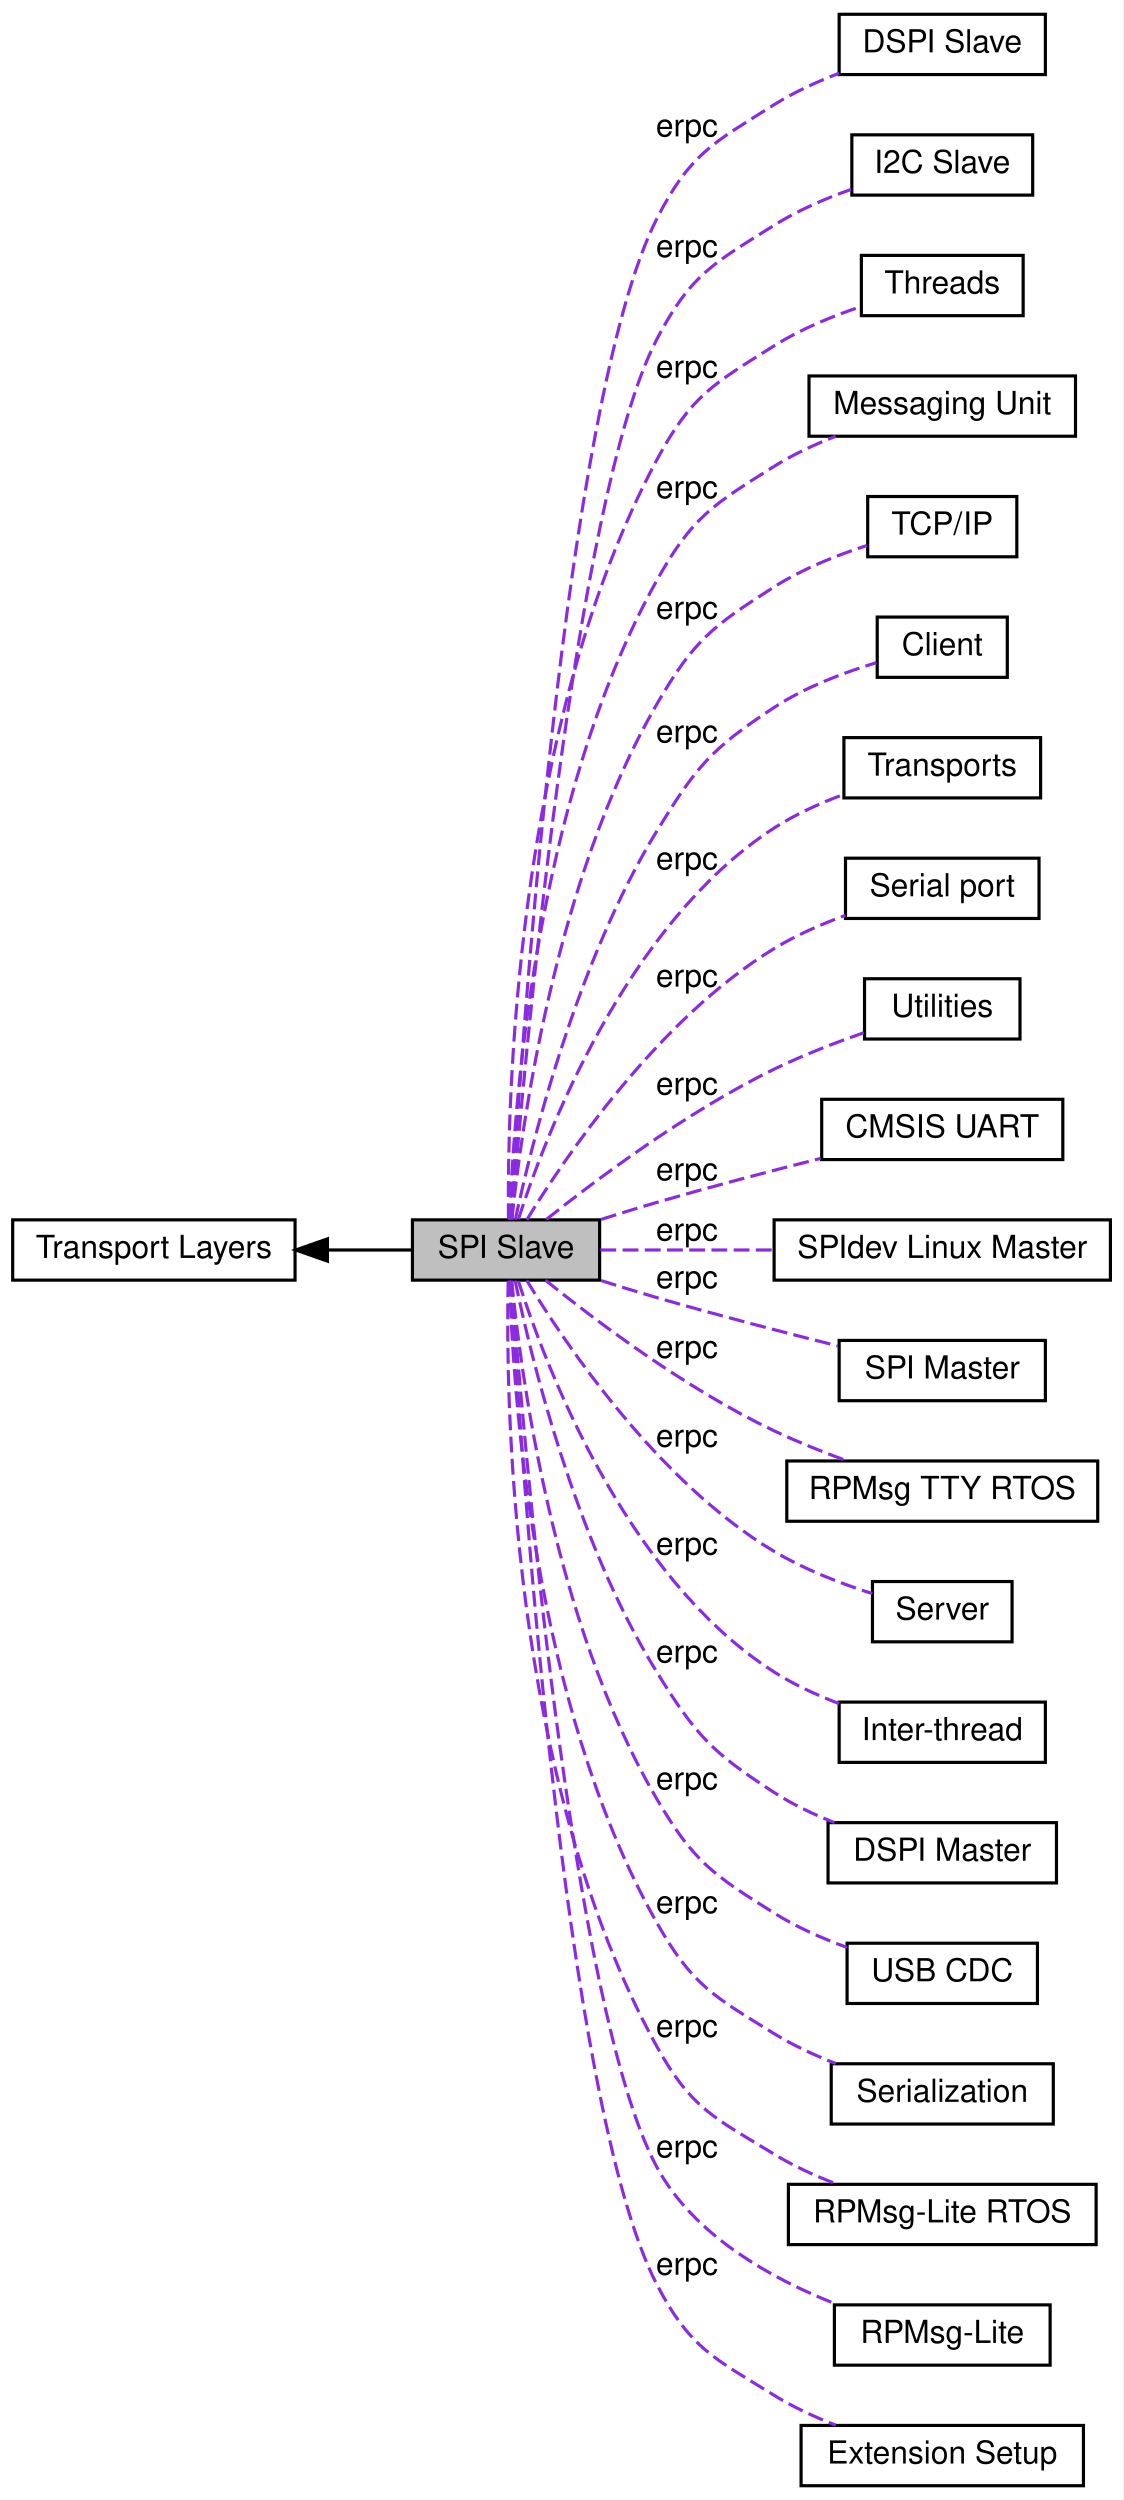
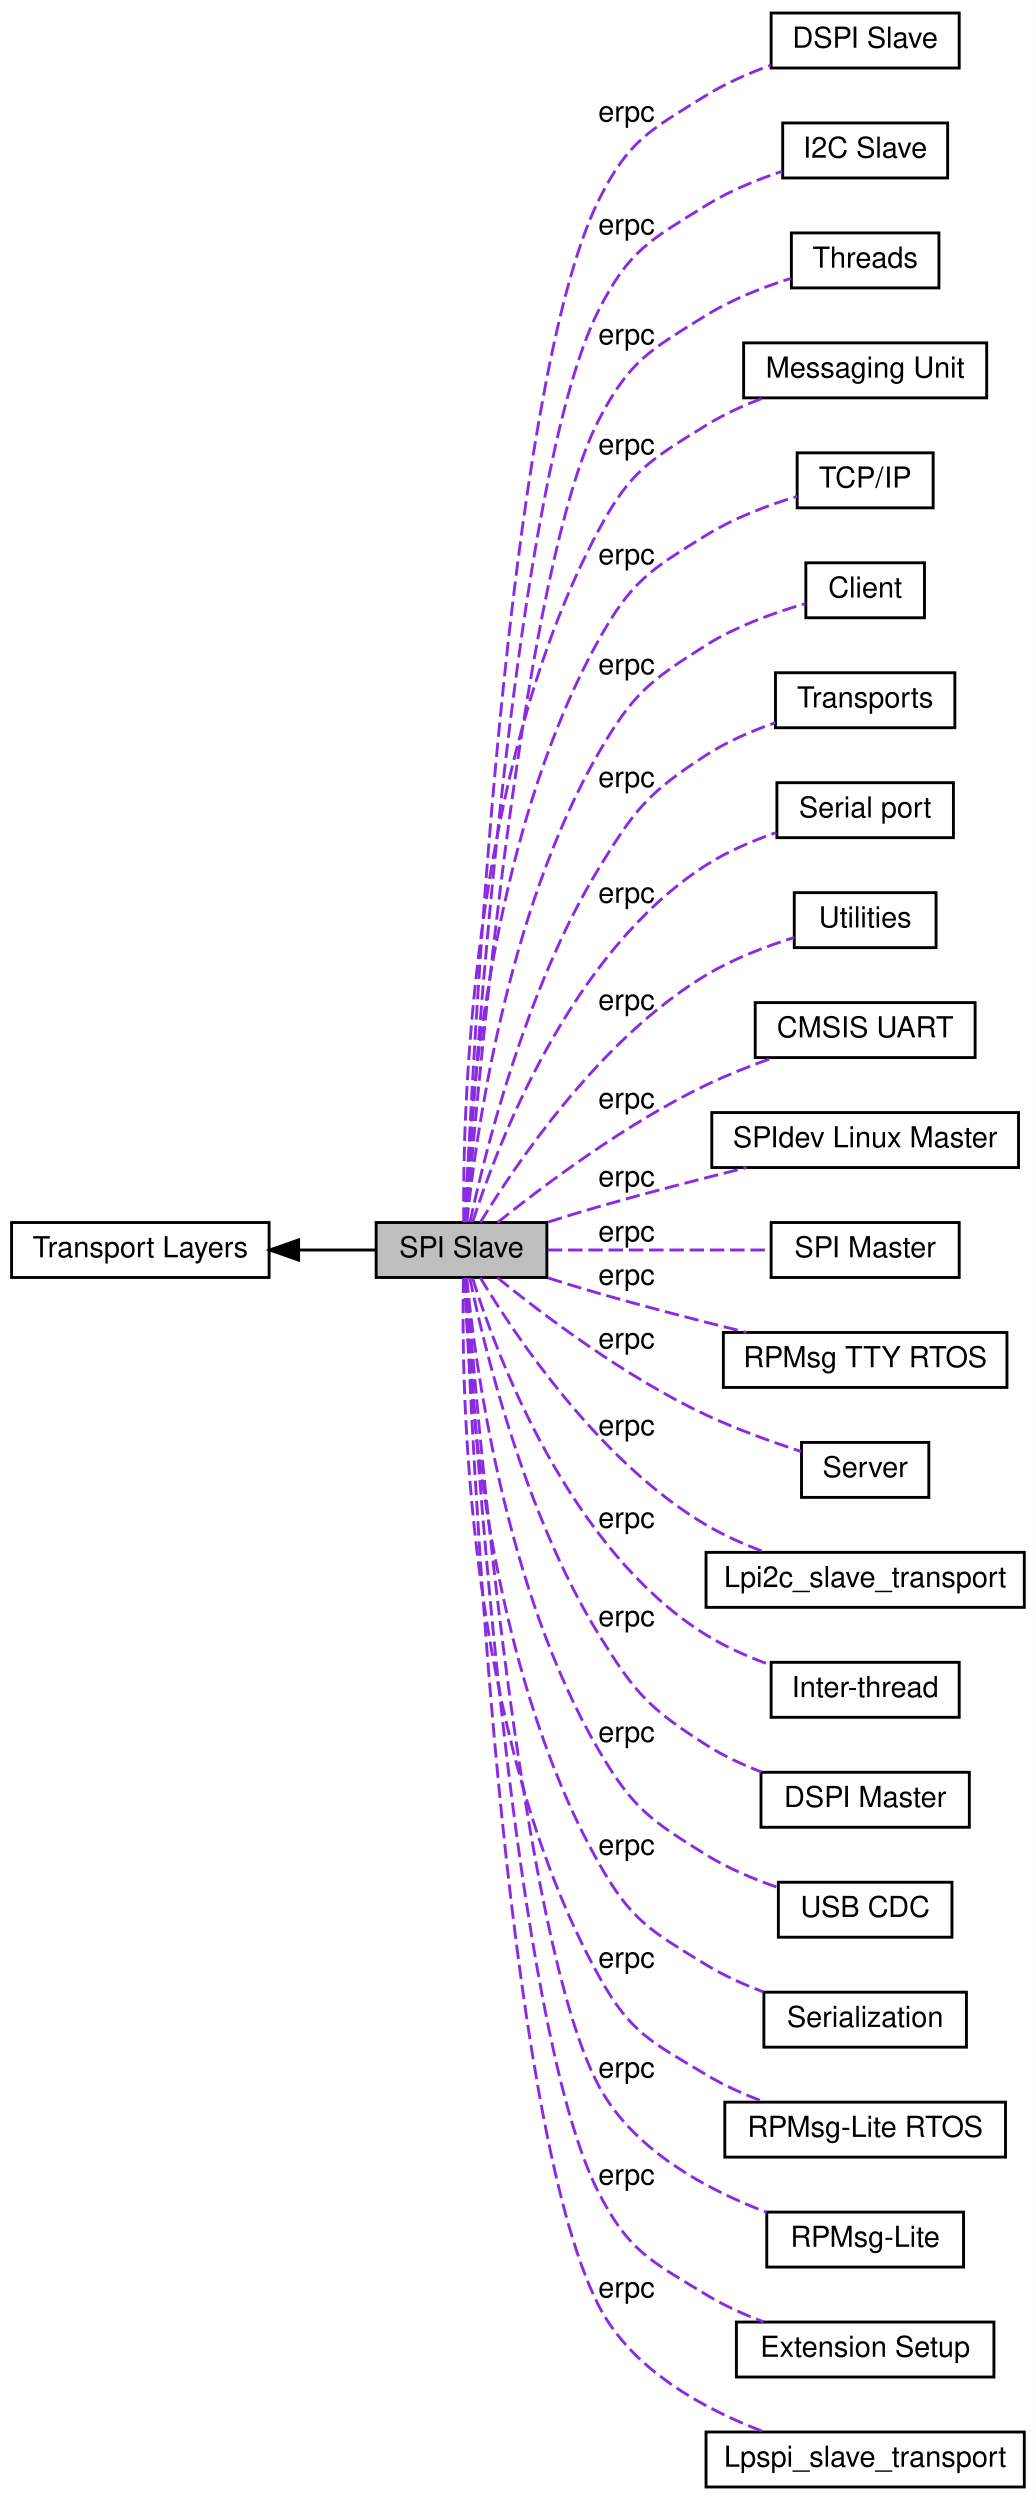
- <svg xmlns="http://www.w3.org/2000/svg" xmlns:xlink="http://www.w3.org/1999/xlink" width="354pt" height="788pt" viewBox="0.00 0.00 354.00 788.00">
-   <g id="graph0" class="graph" transform="scale(1 1) rotate(0) translate(4 784)">
-     <polygon fill="white" stroke="none" points="-4,4 -4,-784 350,-784 350,4 -4,4" />
+ <svg xmlns="http://www.w3.org/2000/svg" xmlns:xlink="http://www.w3.org/1999/xlink" width="358pt" height="864pt" viewBox="0.00 0.00 358.00 864.00">
+   <g id="graph0" class="graph" transform="scale(1 1) rotate(0) translate(4 860)">
+     <polygon fill="white" stroke="none" points="-4,4 -4,-860 354,-860 354,4 -4,4" />
    <g id="node1" class="node">
      <g id="a_node1">
        <a xlink:href="group__transports.html" target="_top" xlink:title="Transport layer classes. ">
-           <polygon fill="white" stroke="black" points="0,-380.5 0,-399.5 89,-399.5 89,-380.5 0,-380.5" />
-           <text text-anchor="middle" x="44.5" y="-387.5" font-family="Helvetica,sans-Serif" font-size="10.00">Transport Layers</text>
+           <polygon fill="white" stroke="black" points="0,-418.5 0,-437.5 89,-437.5 89,-418.5 0,-418.5" />
+           <text text-anchor="middle" x="44.5" y="-425.5" font-family="Helvetica,sans-Serif" font-size="10.00">Transport Layers</text>
        </a>
      </g>
    </g>
    <g id="node11" class="node">
-       <polygon fill="#bfbfbf" stroke="black" points="126,-380.5 126,-399.5 185,-399.5 185,-380.5 126,-380.5" />
-       <text text-anchor="middle" x="155.5" y="-387.5" font-family="Helvetica,sans-Serif" font-size="10.00">SPI Slave</text>
+       <polygon fill="#bfbfbf" stroke="black" points="126,-418.5 126,-437.5 185,-437.5 185,-418.5 126,-418.5" />
+       <text text-anchor="middle" x="155.5" y="-425.5" font-family="Helvetica,sans-Serif" font-size="10.00">SPI Slave</text>
    </g>
    <g id="edge1" class="edge">
-       <path fill="none" stroke="black" d="M99.43,-390C108.541,-390 117.673,-390 125.808,-390" />
-       <polygon fill="black" stroke="black" points="99.207,-386.5 89.206,-390 99.206,-393.5 99.207,-386.5" />
+       <path fill="none" stroke="black" d="M99.43,-428C108.541,-428 117.673,-428 125.808,-428" />
+       <polygon fill="black" stroke="black" points="99.207,-424.5 89.206,-428 99.206,-431.5 99.207,-424.5" />
    </g>
    <g id="node2" class="node">
      <g id="a_node2">
        <a xlink:href="group__dspi__slave__transport.html" target="_top" xlink:title="MCUXpressoSDK DSPI slave driver transport. ">
-           <polygon fill="white" stroke="black" points="260.5,-760.5 260.5,-779.5 325.5,-779.5 325.5,-760.5 260.5,-760.5" />
-           <text text-anchor="middle" x="293" y="-767.5" font-family="Helvetica,sans-Serif" font-size="10.00">DSPI Slave</text>
+           <polygon fill="white" stroke="black" points="262.5,-836.5 262.5,-855.5 327.5,-855.5 327.5,-836.5 262.5,-836.5" />
+           <text text-anchor="middle" x="295" y="-843.5" font-family="Helvetica,sans-Serif" font-size="10.00">DSPI Slave</text>
        </a>
      </g>
    </g>
    <g id="node3" class="node">
      <g id="a_node3">
        <a xlink:href="group__i2c__slave__transport.html" target="_top" xlink:title="MCUXpressoSDK I2C slave driver transport. ">
-           <polygon fill="white" stroke="black" points="264.5,-722.5 264.5,-741.5 321.5,-741.5 321.5,-722.5 264.5,-722.5" />
-           <text text-anchor="middle" x="293" y="-729.5" font-family="Helvetica,sans-Serif" font-size="10.00">I2C Slave</text>
+           <polygon fill="white" stroke="black" points="266.5,-798.5 266.5,-817.5 323.5,-817.5 323.5,-798.5 266.5,-798.5" />
+           <text text-anchor="middle" x="295" y="-805.5" font-family="Helvetica,sans-Serif" font-size="10.00">I2C Slave</text>
        </a>
      </g>
    </g>
    <g id="node4" class="node">
      <g id="a_node4">
        <a xlink:href="group__port__threads.html" target="_top" xlink:title="Threading model. ">
-           <polygon fill="white" stroke="black" points="267.5,-684.5 267.5,-703.5 318.5,-703.5 318.5,-684.5 267.5,-684.5" />
-           <text text-anchor="middle" x="293" y="-691.5" font-family="Helvetica,sans-Serif" font-size="10.00">Threads</text>
+           <polygon fill="white" stroke="black" points="269.5,-760.5 269.5,-779.5 320.5,-779.5 320.5,-760.5 269.5,-760.5" />
+           <text text-anchor="middle" x="295" y="-767.5" font-family="Helvetica,sans-Serif" font-size="10.00">Threads</text>
        </a>
      </g>
    </g>
    <g id="node5" class="node">
      <g id="a_node5">
        <a xlink:href="group__mu__transport.html" target="_top" xlink:title="Messaging Unit transport. ">
-           <polygon fill="white" stroke="black" points="251,-646.5 251,-665.5 335,-665.5 335,-646.5 251,-646.5" />
-           <text text-anchor="middle" x="293" y="-653.5" font-family="Helvetica,sans-Serif" font-size="10.00">Messaging Unit</text>
+           <polygon fill="white" stroke="black" points="253,-722.5 253,-741.5 337,-741.5 337,-722.5 253,-722.5" />
+           <text text-anchor="middle" x="295" y="-729.5" font-family="Helvetica,sans-Serif" font-size="10.00">Messaging Unit</text>
        </a>
      </g>
    </g>
    <g id="node6" class="node">
      <g id="a_node6">
        <a xlink:href="group__tcp__transport.html" target="_top" xlink:title="Simple TCP/IP transport. ">
-           <polygon fill="white" stroke="black" points="269.5,-608.5 269.5,-627.5 316.5,-627.5 316.5,-608.5 269.5,-608.5" />
-           <text text-anchor="middle" x="293" y="-615.5" font-family="Helvetica,sans-Serif" font-size="10.00">TCP/IP</text>
+           <polygon fill="white" stroke="black" points="271.5,-684.5 271.5,-703.5 318.5,-703.5 318.5,-684.5 271.5,-684.5" />
+           <text text-anchor="middle" x="295" y="-691.5" font-family="Helvetica,sans-Serif" font-size="10.00">TCP/IP</text>
        </a>
      </g>
    </g>
    <g id="node7" class="node">
      <g id="a_node7">
        <a xlink:href="group__infra__client.html" target="_top" xlink:title="Client classes. ">
-           <polygon fill="white" stroke="black" points="272.5,-570.5 272.5,-589.5 313.5,-589.5 313.5,-570.5 272.5,-570.5" />
-           <text text-anchor="middle" x="293" y="-577.5" font-family="Helvetica,sans-Serif" font-size="10.00">Client</text>
+           <polygon fill="white" stroke="black" points="274.5,-646.5 274.5,-665.5 315.5,-665.5 315.5,-646.5 274.5,-646.5" />
+           <text text-anchor="middle" x="295" y="-653.5" font-family="Helvetica,sans-Serif" font-size="10.00">Client</text>
        </a>
      </g>
    </g>
    <g id="node8" class="node">
      <g id="a_node8">
        <a xlink:href="group__infra__transport.html" target="_top" xlink:title="Superclasses for building transports. ">
-           <polygon fill="white" stroke="black" points="262,-532.5 262,-551.5 324,-551.5 324,-532.5 262,-532.5" />
-           <text text-anchor="middle" x="293" y="-539.5" font-family="Helvetica,sans-Serif" font-size="10.00">Transports</text>
+           <polygon fill="white" stroke="black" points="264,-608.5 264,-627.5 326,-627.5 326,-608.5 264,-608.5" />
+           <text text-anchor="middle" x="295" y="-615.5" font-family="Helvetica,sans-Serif" font-size="10.00">Transports</text>
        </a>
      </g>
    </g>
    <g id="node9" class="node">
      <g id="a_node9">
        <a xlink:href="group__serial__transport.html" target="_top" xlink:title="POSIX and Win32 serial port transport. ">
-           <polygon fill="white" stroke="black" points="262.5,-494.5 262.5,-513.5 323.5,-513.5 323.5,-494.5 262.5,-494.5" />
-           <text text-anchor="middle" x="293" y="-501.5" font-family="Helvetica,sans-Serif" font-size="10.00">Serial port</text>
+           <polygon fill="white" stroke="black" points="264.5,-570.5 264.5,-589.5 325.5,-589.5 325.5,-570.5 264.5,-570.5" />
+           <text text-anchor="middle" x="295" y="-577.5" font-family="Helvetica,sans-Serif" font-size="10.00">Serial port</text>
        </a>
      </g>
    </g>
    <g id="node10" class="node">
      <g id="a_node10">
        <a xlink:href="group__infra__utility.html" target="_top" xlink:title="Utility code used by the infrastructure. ">
-           <polygon fill="white" stroke="black" points="268.5,-456.5 268.5,-475.5 317.5,-475.5 317.5,-456.5 268.5,-456.5" />
-           <text text-anchor="middle" x="293" y="-463.5" font-family="Helvetica,sans-Serif" font-size="10.00">Utilities</text>
+           <polygon fill="white" stroke="black" points="270.5,-532.5 270.5,-551.5 319.5,-551.5 319.5,-532.5 270.5,-532.5" />
+           <text text-anchor="middle" x="295" y="-539.5" font-family="Helvetica,sans-Serif" font-size="10.00">Utilities</text>
        </a>
      </g>
    </g>
    <g id="edge10" class="edge">
-       <path fill="none" stroke="blueviolet" stroke-dasharray="5,2" d="M157.044,-399.66C159.854,-447.327 173.731,-657.467 203,-715 213.403,-735.45 220.573,-738.793 240,-751 246.266,-754.938 253.468,-758.225 260.474,-760.898" />
+       <path fill="none" stroke="blueviolet" stroke-dasharray="5,2" d="M156.886,-437.752C159.035,-488.889 170.634,-726.203 203,-791 213.253,-811.526 220.5,-814.91 240,-827 246.842,-831.242 254.76,-834.702 262.389,-837.45" />
+       <text text-anchor="middle" x="212.5" y="-818" font-family="Helvetica,sans-Serif" font-size="10.00">erpc</text>
+     </g>
+     <g id="edge11" class="edge">
+       <path fill="none" stroke="blueviolet" stroke-dasharray="5,2" d="M157.044,-437.66C159.854,-485.327 173.731,-695.467 203,-753 213.403,-773.45 220.5,-776.91 240,-789 248.024,-793.975 257.529,-797.874 266.311,-800.811" />
+       <text text-anchor="middle" x="212.5" y="-779" font-family="Helvetica,sans-Serif" font-size="10.00">erpc</text>
+     </g>
+     <g id="edge8" class="edge">
+       <path fill="none" stroke="blueviolet" stroke-dasharray="5,2" d="M157.251,-437.684C160.802,-481.915 176.843,-664.74 203,-715 213.592,-735.353 220.5,-738.91 240,-751 248.953,-756.551 259.75,-760.763 269.329,-763.793" />
      <text text-anchor="middle" x="212.5" y="-741" font-family="Helvetica,sans-Serif" font-size="10.00">erpc</text>
    </g>
-     <g id="edge11" class="edge">
-       <path fill="none" stroke="blueviolet" stroke-dasharray="5,2" d="M157.251,-399.684C160.802,-443.915 176.843,-626.74 203,-677 213.592,-697.353 220.573,-700.793 240,-713 247.406,-717.653 256.117,-721.399 264.27,-724.295" />
+     <g id="edge15" class="edge">
+       <path fill="none" stroke="blueviolet" stroke-dasharray="5,2" d="M156.271,-437.719C155.857,-472.459 157.932,-592.883 203,-677 213.836,-697.224 220.5,-700.91 240,-713 245.997,-716.718 252.821,-719.836 259.553,-722.399" />
      <text text-anchor="middle" x="212.5" y="-703" font-family="Helvetica,sans-Serif" font-size="10.00">erpc</text>
    </g>
-     <g id="edge8" class="edge">
-       <path fill="none" stroke="blueviolet" stroke-dasharray="5,2" d="M156.271,-399.719C155.857,-434.459 157.932,-554.883 203,-639 213.836,-659.224 220.573,-662.793 240,-675 248.382,-680.267 258.437,-684.372 267.462,-687.396" />
+     <g id="edge22" class="edge">
+       <path fill="none" stroke="blueviolet" stroke-dasharray="5,2" d="M156.691,-437.511C157.694,-468.542 163.952,-568.864 203,-639 214.161,-659.046 220.5,-662.91 240,-675 249.629,-680.97 261.391,-685.391 271.476,-688.458" />
      <text text-anchor="middle" x="212.5" y="-665" font-family="Helvetica,sans-Serif" font-size="10.00">erpc</text>
    </g>
-     <g id="edge13" class="edge">
-       <path fill="none" stroke="blueviolet" stroke-dasharray="5,2" d="M156.691,-399.511C157.694,-430.542 163.952,-530.864 203,-601 214.161,-621.046 220.573,-624.793 240,-637 245.941,-640.733 252.722,-643.882 259.381,-646.477" />
+     <g id="edge2" class="edge">
+       <path fill="none" stroke="blueviolet" stroke-dasharray="5,2" d="M157.352,-437.606C160.114,-464.814 170.612,-544.047 203,-600 214.651,-620.127 220.319,-624.61 240,-637 250.513,-643.618 263.634,-648.304 274.31,-651.365" />
      <text text-anchor="middle" x="212.5" y="-627" font-family="Helvetica,sans-Serif" font-size="10.00">erpc</text>
    </g>
-     <g id="edge20" class="edge">
-       <path fill="none" stroke="blueviolet" stroke-dasharray="5,2" d="M157.352,-399.606C160.114,-426.814 170.612,-506.047 203,-562 214.651,-582.127 220.394,-586.492 240,-599 248.913,-604.686 259.768,-608.994 269.249,-612.058" />
-       <text text-anchor="middle" x="212.5" y="-589" font-family="Helvetica,sans-Serif" font-size="10.00">erpc</text>
-     </g>
-     <g id="edge2" class="edge">
-       <path fill="none" stroke="blueviolet" stroke-dasharray="5,2" d="M158.416,-399.553C163.245,-422.15 177.393,-480.13 203,-522 215.466,-542.383 220.028,-547.886 240,-561 249.802,-567.436 262.071,-572.053 272.23,-575.123" />
-       <text text-anchor="middle" x="212.5" y="-550" font-family="Helvetica,sans-Serif" font-size="10.00">erpc</text>
-     </g>
    <g id="edge4" class="edge">
-       <path fill="none" stroke="blueviolet" stroke-dasharray="5,2" d="M159.416,-399.746C167.515,-424.957 192.854,-492.479 240,-523 246.616,-527.283 254.329,-530.772 261.757,-533.535" />
-       <text text-anchor="middle" x="212.5" y="-510" font-family="Helvetica,sans-Serif" font-size="10.00">erpc</text>
-     </g>
-     <g id="edge17" class="edge">
-       <path fill="none" stroke="blueviolet" stroke-dasharray="5,2" d="M162.052,-399.522C173.821,-418.824 203.236,-462.624 240,-485 246.897,-489.198 254.866,-492.686 262.462,-495.479" />
-       <text text-anchor="middle" x="212.5" y="-473" font-family="Helvetica,sans-Serif" font-size="10.00">erpc</text>
+       <path fill="none" stroke="blueviolet" stroke-dasharray="5,2" d="M158.416,-437.553C163.245,-460.15 177.393,-518.13 203,-560 215.466,-580.383 219.95,-586.006 240,-599 247.256,-603.702 255.817,-607.403 263.958,-610.24" />
+       <text text-anchor="middle" x="212.5" y="-588" font-family="Helvetica,sans-Serif" font-size="10.00">erpc</text>
+     </g>
+     <g id="edge19" class="edge">
+       <path fill="none" stroke="blueviolet" stroke-dasharray="5,2" d="M159.395,-437.778C167.444,-463.068 192.672,-530.762 240,-561 247.37,-565.709 256.054,-569.425 264.278,-572.275" />
+       <text text-anchor="middle" x="212.5" y="-548" font-family="Helvetica,sans-Serif" font-size="10.00">erpc</text>
    </g>
    <g id="edge5" class="edge">
-       <path fill="none" stroke="blueviolet" stroke-dasharray="5,2" d="M168.262,-399.682C183.835,-412.1 212.543,-433.627 240,-447 248.987,-451.377 259.254,-455.333 268.278,-458.489" />
-       <text text-anchor="middle" x="212.5" y="-439" font-family="Helvetica,sans-Serif" font-size="10.00">erpc</text>
+       <path fill="none" stroke="blueviolet" stroke-dasharray="5,2" d="M162.03,-437.558C173.758,-456.928 203.102,-500.845 240,-523 249.372,-528.628 260.661,-532.927 270.488,-536.001" />
+       <text text-anchor="middle" x="212.5" y="-511" font-family="Helvetica,sans-Serif" font-size="10.00">erpc</text>
    </g>
    <g id="node12" class="node">
      <g id="a_node12">
        <a xlink:href="group__uart__transport.html" target="_top" xlink:title="CMSIS UART driver transport. ">
-           <polygon fill="white" stroke="black" points="255,-418.5 255,-437.5 331,-437.5 331,-418.5 255,-418.5" />
-           <text text-anchor="middle" x="293" y="-425.5" font-family="Helvetica,sans-Serif" font-size="10.00">CMSIS UART</text>
-         </a>
-       </g>
-     </g>
-     <g id="edge21" class="edge">
-       <path fill="none" stroke="blueviolet" stroke-dasharray="5,2" d="M185.44,-399.628C191.237,-401.474 197.298,-403.345 203,-405 219.859,-409.893 238.662,-414.828 254.626,-418.865" />
-       <text text-anchor="middle" x="212.5" y="-412" font-family="Helvetica,sans-Serif" font-size="10.00">erpc</text>
+           <polygon fill="white" stroke="black" points="257,-494.5 257,-513.5 333,-513.5 333,-494.5 257,-494.5" />
+           <text text-anchor="middle" x="295" y="-501.5" font-family="Helvetica,sans-Serif" font-size="10.00">CMSIS UART</text>
+         </a>
+       </g>
+     </g>
+     <g id="edge23" class="edge">
+       <path fill="none" stroke="blueviolet" stroke-dasharray="5,2" d="M167.97,-437.518C183.455,-449.957 212.305,-471.716 240,-485 247.348,-488.525 255.529,-491.741 263.256,-494.484" />
+       <text text-anchor="middle" x="212.5" y="-477" font-family="Helvetica,sans-Serif" font-size="10.00">erpc</text>
    </g>
    <g id="node13" class="node">
      <g id="a_node13">
        <a xlink:href="group__spidev__master__transport.html" target="_top" xlink:title="SPIdev Linux transport. ">
-           <polygon fill="white" stroke="black" points="240,-380.5 240,-399.5 346,-399.5 346,-380.5 240,-380.5" />
-           <text text-anchor="middle" x="293" y="-387.5" font-family="Helvetica,sans-Serif" font-size="10.00">SPIdev Linux Master</text>
-         </a>
-       </g>
-     </g>
-     <g id="edge19" class="edge">
-       <path fill="none" stroke="blueviolet" stroke-dasharray="5,2" d="M185.236,-390C201.084,-390 221.252,-390 239.782,-390" />
-       <text text-anchor="middle" x="212.5" y="-393" font-family="Helvetica,sans-Serif" font-size="10.00">erpc</text>
+           <polygon fill="white" stroke="black" points="242,-456.5 242,-475.5 348,-475.5 348,-456.5 242,-456.5" />
+           <text text-anchor="middle" x="295" y="-463.5" font-family="Helvetica,sans-Serif" font-size="10.00">SPIdev Linux Master</text>
+         </a>
+       </g>
+     </g>
+     <g id="edge21" class="edge">
+       <path fill="none" stroke="blueviolet" stroke-dasharray="5,2" d="M185.433,-437.652C191.23,-439.496 197.293,-441.36 203,-443 219.601,-447.77 238.056,-452.533 253.984,-456.478" />
+       <text text-anchor="middle" x="212.5" y="-450" font-family="Helvetica,sans-Serif" font-size="10.00">erpc</text>
    </g>
    <g id="node14" class="node">
      <g id="a_node14">
        <a xlink:href="group__spi__master__transport.html" target="_top" xlink:title="MCUXpressoSDK SPI master driver transport. ">
-           <polygon fill="white" stroke="black" points="260.5,-342.5 260.5,-361.5 325.5,-361.5 325.5,-342.5 260.5,-342.5" />
-           <text text-anchor="middle" x="293" y="-349.5" font-family="Helvetica,sans-Serif" font-size="10.00">SPI Master</text>
-         </a>
-       </g>
-     </g>
-     <g id="edge18" class="edge">
-       <path fill="none" stroke="blueviolet" stroke-dasharray="5,2" d="M185.44,-380.372C191.237,-378.526 197.298,-376.655 203,-375 221.852,-369.529 243.134,-364.005 260.159,-359.743" />
-       <text text-anchor="middle" x="212.5" y="-378" font-family="Helvetica,sans-Serif" font-size="10.00">erpc</text>
+           <polygon fill="white" stroke="black" points="262.5,-418.5 262.5,-437.5 327.5,-437.5 327.5,-418.5 262.5,-418.5" />
+           <text text-anchor="middle" x="295" y="-425.5" font-family="Helvetica,sans-Serif" font-size="10.00">SPI Master</text>
+         </a>
+       </g>
+     </g>
+     <g id="edge20" class="edge">
+       <path fill="none" stroke="blueviolet" stroke-dasharray="5,2" d="M185.325,-428C207.847,-428 239.117,-428 262.335,-428" />
+       <text text-anchor="middle" x="212.5" y="-431" font-family="Helvetica,sans-Serif" font-size="10.00">erpc</text>
    </g>
    <g id="node15" class="node">
      <g id="a_node15">
        <a xlink:href="group__rpmsg__tty__rtos__transport.html" target="_top" xlink:title="RPMsg TTY RTOS transport. ">
-           <polygon fill="white" stroke="black" points="244,-304.5 244,-323.5 342,-323.5 342,-304.5 244,-304.5" />
-           <text text-anchor="middle" x="293" y="-311.5" font-family="Helvetica,sans-Serif" font-size="10.00">RPMsg TTY RTOS</text>
-         </a>
-       </g>
-     </g>
-     <g id="edge16" class="edge">
-       <path fill="none" stroke="blueviolet" stroke-dasharray="5,2" d="M167.955,-380.449C183.422,-367.975 212.254,-346.177 240,-333 247.293,-329.536 255.399,-326.3 262.998,-323.515" />
-       <text text-anchor="middle" x="212.5" y="-356" font-family="Helvetica,sans-Serif" font-size="10.00">erpc</text>
+           <polygon fill="white" stroke="black" points="246,-380.5 246,-399.5 344,-399.5 344,-380.5 246,-380.5" />
+           <text text-anchor="middle" x="295" y="-387.5" font-family="Helvetica,sans-Serif" font-size="10.00">RPMsg TTY RTOS</text>
+         </a>
+       </g>
+     </g>
+     <g id="edge18" class="edge">
+       <path fill="none" stroke="blueviolet" stroke-dasharray="5,2" d="M185.433,-418.348C191.23,-416.504 197.293,-414.64 203,-413 219.601,-408.23 238.056,-403.467 253.984,-399.522" />
+       <text text-anchor="middle" x="212.5" y="-416" font-family="Helvetica,sans-Serif" font-size="10.00">erpc</text>
    </g>
    <g id="node16" class="node">
      <g id="a_node16">
        <a xlink:href="group__infra__server.html" target="_top" xlink:title="Server classes. ">
-           <polygon fill="white" stroke="black" points="271,-266.5 271,-285.5 315,-285.5 315,-266.5 271,-266.5" />
-           <text text-anchor="middle" x="293" y="-273.5" font-family="Helvetica,sans-Serif" font-size="10.00">Server</text>
+           <polygon fill="white" stroke="black" points="273,-342.5 273,-361.5 317,-361.5 317,-342.5 273,-342.5" />
+           <text text-anchor="middle" x="295" y="-349.5" font-family="Helvetica,sans-Serif" font-size="10.00">Server</text>
        </a>
      </g>
    </g>
    <g id="edge6" class="edge">
-       <path fill="none" stroke="blueviolet" stroke-dasharray="5,2" d="M162.025,-380.433C173.743,-361.048 203.07,-317.102 240,-295 249.567,-289.274 261.14,-284.836 270.938,-281.695" />
-       <text text-anchor="middle" x="212.5" y="-328" font-family="Helvetica,sans-Serif" font-size="10.00">erpc</text>
+       <path fill="none" stroke="blueviolet" stroke-dasharray="5,2" d="M167.931,-418.399C183.373,-405.869 212.175,-384.01 240,-371 250.533,-366.075 262.718,-361.683 272.844,-358.366" />
+       <text text-anchor="middle" x="212.5" y="-394" font-family="Helvetica,sans-Serif" font-size="10.00">erpc</text>
    </g>
    <g id="node17" class="node">
      <g id="a_node17">
-         <a xlink:href="group__itbp__transport.html" target="_top" xlink:title="Simple inter-thread communications transport. ">
-           <polygon fill="white" stroke="black" points="260.5,-228.5 260.5,-247.5 325.5,-247.5 325.5,-228.5 260.5,-228.5" />
-           <text text-anchor="middle" x="293" y="-235.5" font-family="Helvetica,sans-Serif" font-size="10.00">Inter-thread</text>
-         </a>
-       </g>
-     </g>
-     <g id="edge12" class="edge">
-       <path fill="none" stroke="blueviolet" stroke-dasharray="5,2" d="M159.393,-380.218C167.436,-354.92 192.651,-287.206 240,-257 246.239,-253.02 253.43,-249.715 260.435,-247.039" />
-       <text text-anchor="middle" x="212.5" y="-294" font-family="Helvetica,sans-Serif" font-size="10.00">erpc</text>
+         <a xlink:href="group__lpi2c__slave__transport.html" target="_top" xlink:title="Lpi2c_slave_transport">
+           <polygon fill="white" stroke="black" points="240,-304.5 240,-323.5 350,-323.5 350,-304.5 240,-304.5" />
+           <text text-anchor="middle" x="295" y="-311.5" font-family="Helvetica,sans-Serif" font-size="10.00">Lpi2c_slave_transport</text>
+         </a>
+       </g>
+     </g>
+     <g id="edge13" class="edge">
+       <path fill="none" stroke="blueviolet" stroke-dasharray="5,2" d="M162.003,-418.396C173.681,-398.944 202.939,-354.881 240,-333 246.247,-329.312 253.323,-326.182 260.246,-323.592" />
+       <text text-anchor="middle" x="212.5" y="-364" font-family="Helvetica,sans-Serif" font-size="10.00">erpc</text>
    </g>
    <g id="node18" class="node">
      <g id="a_node18">
-         <a xlink:href="group__dspi__master__transport.html" target="_top" xlink:title="MCUXpressoSDK DSPI master driver transport. ">
-           <polygon fill="white" stroke="black" points="257,-190.5 257,-209.5 329,-209.5 329,-190.5 257,-190.5" />
-           <text text-anchor="middle" x="293" y="-197.5" font-family="Helvetica,sans-Serif" font-size="10.00">DSPI Master</text>
-         </a>
-       </g>
-     </g>
-     <g id="edge9" class="edge">
-       <path fill="none" stroke="blueviolet" stroke-dasharray="5,2" d="M158.363,-380.352C163.078,-357.534 176.997,-299.015 203,-257 215.405,-236.956 220.212,-231.81 240,-219 245.809,-215.239 252.464,-212.091 259.029,-209.508" />
-       <text text-anchor="middle" x="212.5" y="-260" font-family="Helvetica,sans-Serif" font-size="10.00">erpc</text>
+         <a xlink:href="group__itbp__transport.html" target="_top" xlink:title="Simple inter-thread communications transport. ">
+           <polygon fill="white" stroke="black" points="262.5,-266.5 262.5,-285.5 327.5,-285.5 327.5,-266.5 262.5,-266.5" />
+           <text text-anchor="middle" x="295" y="-273.5" font-family="Helvetica,sans-Serif" font-size="10.00">Inter-thread</text>
+         </a>
+       </g>
+     </g>
+     <g id="edge12" class="edge">
+       <path fill="none" stroke="blueviolet" stroke-dasharray="5,2" d="M159.349,-418.148C167.286,-392.681 192.267,-324.595 240,-295 246.842,-290.758 254.76,-287.298 262.389,-284.55" />
+       <text text-anchor="middle" x="212.5" y="-332" font-family="Helvetica,sans-Serif" font-size="10.00">erpc</text>
    </g>
    <g id="node19" class="node">
      <g id="a_node19">
-         <a xlink:href="group___u_s_b___c_d_c__transport.html" target="_top" xlink:title="USB CDC transport. ">
-           <polygon fill="white" stroke="black" points="263,-152.5 263,-171.5 323,-171.5 323,-152.5 263,-152.5" />
-           <text text-anchor="middle" x="293" y="-159.5" font-family="Helvetica,sans-Serif" font-size="10.00">USB CDC</text>
-         </a>
-       </g>
-     </g>
-     <g id="edge22" class="edge">
-       <path fill="none" stroke="blueviolet" stroke-dasharray="5,2" d="M157.299,-380.316C159.924,-352.891 170.093,-273.055 203,-217 214.615,-197.214 220.573,-193.207 240,-181 246.999,-176.602 255.164,-173.015 262.922,-170.19" />
-       <text text-anchor="middle" x="212.5" y="-220" font-family="Helvetica,sans-Serif" font-size="10.00">erpc</text>
+         <a xlink:href="group__dspi__master__transport.html" target="_top" xlink:title="MCUXpressoSDK DSPI master driver transport. ">
+           <polygon fill="white" stroke="black" points="259,-228.5 259,-247.5 331,-247.5 331,-228.5 259,-228.5" />
+           <text text-anchor="middle" x="295" y="-235.5" font-family="Helvetica,sans-Serif" font-size="10.00">DSPI Master</text>
+         </a>
+       </g>
+     </g>
+     <g id="edge9" class="edge">
+       <path fill="none" stroke="blueviolet" stroke-dasharray="5,2" d="M158.363,-418.352C163.078,-395.534 176.997,-337.015 203,-295 215.405,-274.956 220.136,-269.691 240,-257 245.863,-253.254 252.556,-250.137 259.189,-247.583" />
+       <text text-anchor="middle" x="212.5" y="-298" font-family="Helvetica,sans-Serif" font-size="10.00">erpc</text>
    </g>
    <g id="node20" class="node">
      <g id="a_node20">
-         <a xlink:href="group__infra__codec.html" target="_top" xlink:title="Classes used for message serialization. ">
-           <polygon fill="white" stroke="black" points="258,-114.5 258,-133.5 328,-133.5 328,-114.5 258,-114.5" />
-           <text text-anchor="middle" x="293" y="-121.5" font-family="Helvetica,sans-Serif" font-size="10.00">Serialization</text>
-         </a>
-       </g>
-     </g>
-     <g id="edge3" class="edge">
-       <path fill="none" stroke="blueviolet" stroke-dasharray="5,2" d="M156.64,-380.422C157.485,-349.177 163.316,-248.195 203,-178 214.14,-158.295 220.749,-154.908 240,-143 245.967,-139.309 252.759,-136.178 259.421,-133.588" />
-       <text text-anchor="middle" x="212.5" y="-181" font-family="Helvetica,sans-Serif" font-size="10.00">erpc</text>
+         <a xlink:href="group___u_s_b___c_d_c__transport.html" target="_top" xlink:title="USB CDC transport. ">
+           <polygon fill="white" stroke="black" points="265,-190.5 265,-209.5 325,-209.5 325,-190.5 265,-190.5" />
+           <text text-anchor="middle" x="295" y="-197.5" font-family="Helvetica,sans-Serif" font-size="10.00">USB CDC</text>
+         </a>
+       </g>
+     </g>
+     <g id="edge24" class="edge">
+       <path fill="none" stroke="blueviolet" stroke-dasharray="5,2" d="M157.299,-418.316C159.924,-390.891 170.093,-311.055 203,-255 214.615,-235.214 220.5,-231.09 240,-219 247.602,-214.287 256.533,-210.539 264.919,-207.661" />
+       <text text-anchor="middle" x="212.5" y="-258" font-family="Helvetica,sans-Serif" font-size="10.00">erpc</text>
    </g>
    <g id="node21" class="node">
      <g id="a_node21">
-         <a xlink:href="group__rpmsg__lite__rtos__transport.html" target="_top" xlink:title="RPMsg-Lite zero copy transport using RTOS API. ">
-           <polygon fill="white" stroke="black" points="244.5,-76.5 244.5,-95.5 341.5,-95.5 341.5,-76.5 244.5,-76.5" />
-           <text text-anchor="middle" x="293" y="-83.5" font-family="Helvetica,sans-Serif" font-size="10.00">RPMsg-Lite RTOS</text>
-         </a>
-       </g>
-     </g>
-     <g id="edge14" class="edge">
-       <path fill="none" stroke="blueviolet" stroke-dasharray="5,2" d="M156.167,-380.158C155.402,-344.987 156.438,-223.147 203,-139 213.813,-119.459 220.923,-116.611 240,-105 246.076,-101.302 252.984,-98.154 259.736,-95.548" />
-       <text text-anchor="middle" x="212.5" y="-142" font-family="Helvetica,sans-Serif" font-size="10.00">erpc</text>
+         <a xlink:href="group__infra__codec.html" target="_top" xlink:title="Classes used for message serialization. ">
+           <polygon fill="white" stroke="black" points="260,-152.5 260,-171.5 330,-171.5 330,-152.5 260,-152.5" />
+           <text text-anchor="middle" x="295" y="-159.5" font-family="Helvetica,sans-Serif" font-size="10.00">Serialization</text>
+         </a>
+       </g>
+     </g>
+     <g id="edge3" class="edge">
+       <path fill="none" stroke="blueviolet" stroke-dasharray="5,2" d="M156.64,-418.422C157.485,-387.177 163.316,-286.195 203,-216 214.14,-196.295 220.678,-192.793 240,-181 246.108,-177.272 253.052,-174.138 259.878,-171.559" />
+       <text text-anchor="middle" x="212.5" y="-219" font-family="Helvetica,sans-Serif" font-size="10.00">erpc</text>
    </g>
    <g id="node22" class="node">
      <g id="a_node22">
-         <a xlink:href="group__rpmsg__lite__transport.html" target="_top" xlink:title="RPMsg-Lite zero copy transport. ">
-           <polygon fill="white" stroke="black" points="259,-38.5 259,-57.5 327,-57.5 327,-38.5 259,-38.5" />
-           <text text-anchor="middle" x="293" y="-45.5" font-family="Helvetica,sans-Serif" font-size="10.00">RPMsg-Lite</text>
-         </a>
-       </g>
-     </g>
-     <g id="edge15" class="edge">
-       <path fill="none" stroke="blueviolet" stroke-dasharray="5,2" d="M157.211,-380.232C160.588,-335.617 175.974,-151.236 203,-101 214.673,-79.303 239.341,-65.65 259.752,-57.645" />
-       <text text-anchor="middle" x="212.5" y="-104" font-family="Helvetica,sans-Serif" font-size="10.00">erpc</text>
+         <a xlink:href="group__rpmsg__lite__rtos__transport.html" target="_top" xlink:title="RPMsg-Lite zero copy transport using RTOS API. ">
+           <polygon fill="white" stroke="black" points="246.5,-114.5 246.5,-133.5 343.5,-133.5 343.5,-114.5 246.5,-114.5" />
+           <text text-anchor="middle" x="295" y="-121.5" font-family="Helvetica,sans-Serif" font-size="10.00">RPMsg-Lite RTOS</text>
+         </a>
+       </g>
+     </g>
+     <g id="edge16" class="edge">
+       <path fill="none" stroke="blueviolet" stroke-dasharray="5,2" d="M156.167,-418.158C155.402,-382.987 156.438,-261.147 203,-177 213.813,-157.459 220.853,-154.497 240,-143 246.22,-139.265 253.283,-136.116 260.204,-133.521" />
+       <text text-anchor="middle" x="212.5" y="-180" font-family="Helvetica,sans-Serif" font-size="10.00">erpc</text>
    </g>
    <g id="node23" class="node">
      <g id="a_node23">
+         <a xlink:href="group__rpmsg__lite__transport.html" target="_top" xlink:title="RPMsg-Lite zero copy transport. ">
+           <polygon fill="white" stroke="black" points="261,-76.5 261,-95.5 329,-95.5 329,-76.5 261,-76.5" />
+           <text text-anchor="middle" x="295" y="-83.5" font-family="Helvetica,sans-Serif" font-size="10.00">RPMsg-Lite</text>
+         </a>
+       </g>
+     </g>
+     <g id="edge17" class="edge">
+       <path fill="none" stroke="blueviolet" stroke-dasharray="5,2" d="M157.211,-418.232C160.588,-373.617 175.974,-189.236 203,-139 214.867,-116.942 240.094,-103.314 260.984,-95.411" />
+       <text text-anchor="middle" x="212.5" y="-142" font-family="Helvetica,sans-Serif" font-size="10.00">erpc</text>
+     </g>
+     <g id="node24" class="node">
+       <g id="a_node24">
        <a xlink:href="group__port__setup__extensions.html" target="_top" xlink:title="Extension setup functions. ">
-           <polygon fill="white" stroke="black" points="248.5,-0.5 248.5,-19.5 337.5,-19.5 337.5,-0.5 248.5,-0.5" />
-           <text text-anchor="middle" x="293" y="-7.5" font-family="Helvetica,sans-Serif" font-size="10.00">Extension Setup</text>
+           <polygon fill="white" stroke="black" points="250.5,-38.5 250.5,-57.5 339.5,-57.5 339.5,-38.5 250.5,-38.5" />
+           <text text-anchor="middle" x="295" y="-45.5" font-family="Helvetica,sans-Serif" font-size="10.00">Extension Setup</text>
        </a>
      </g>
    </g>
    <g id="edge7" class="edge">
-       <path fill="none" stroke="blueviolet" stroke-dasharray="5,2" d="M157.025,-380.302C159.743,-332.449 173.25,-121.505 203,-64 213.401,-43.895 220.749,-40.908 240,-29 245.967,-25.309 252.759,-22.178 259.421,-19.588" />
-       <text text-anchor="middle" x="212.5" y="-67" font-family="Helvetica,sans-Serif" font-size="10.00">erpc</text>
+       <path fill="none" stroke="blueviolet" stroke-dasharray="5,2" d="M157.025,-418.302C159.743,-370.449 173.25,-159.505 203,-102 213.401,-81.895 220.678,-78.793 240,-67 246.108,-63.272 253.052,-60.138 259.878,-57.559" />
+       <text text-anchor="middle" x="212.5" y="-105" font-family="Helvetica,sans-Serif" font-size="10.00">erpc</text>
+     </g>
+     <g id="node25" class="node">
+       <g id="a_node25">
+         <a xlink:href="group__lpspi__slave__transport.html" target="_top" xlink:title="Lpspi_slave_transport">
+           <polygon fill="white" stroke="black" points="240,-0.5 240,-19.5 350,-19.5 350,-0.5 240,-0.5" />
+           <text text-anchor="middle" x="295" y="-7.5" font-family="Helvetica,sans-Serif" font-size="10.00">Lpspi_slave_transport</text>
+         </a>
+       </g>
+     </g>
+     <g id="edge14" class="edge">
+       <path fill="none" stroke="blueviolet" stroke-dasharray="5,2" d="M156.847,-418.177C158.799,-366.673 169.555,-127.689 203,-63 214.336,-41.075 239.022,-27.535 259.826,-19.634" />
+       <text text-anchor="middle" x="212.5" y="-66" font-family="Helvetica,sans-Serif" font-size="10.00">erpc</text>
    </g>
  </g>
</svg>
